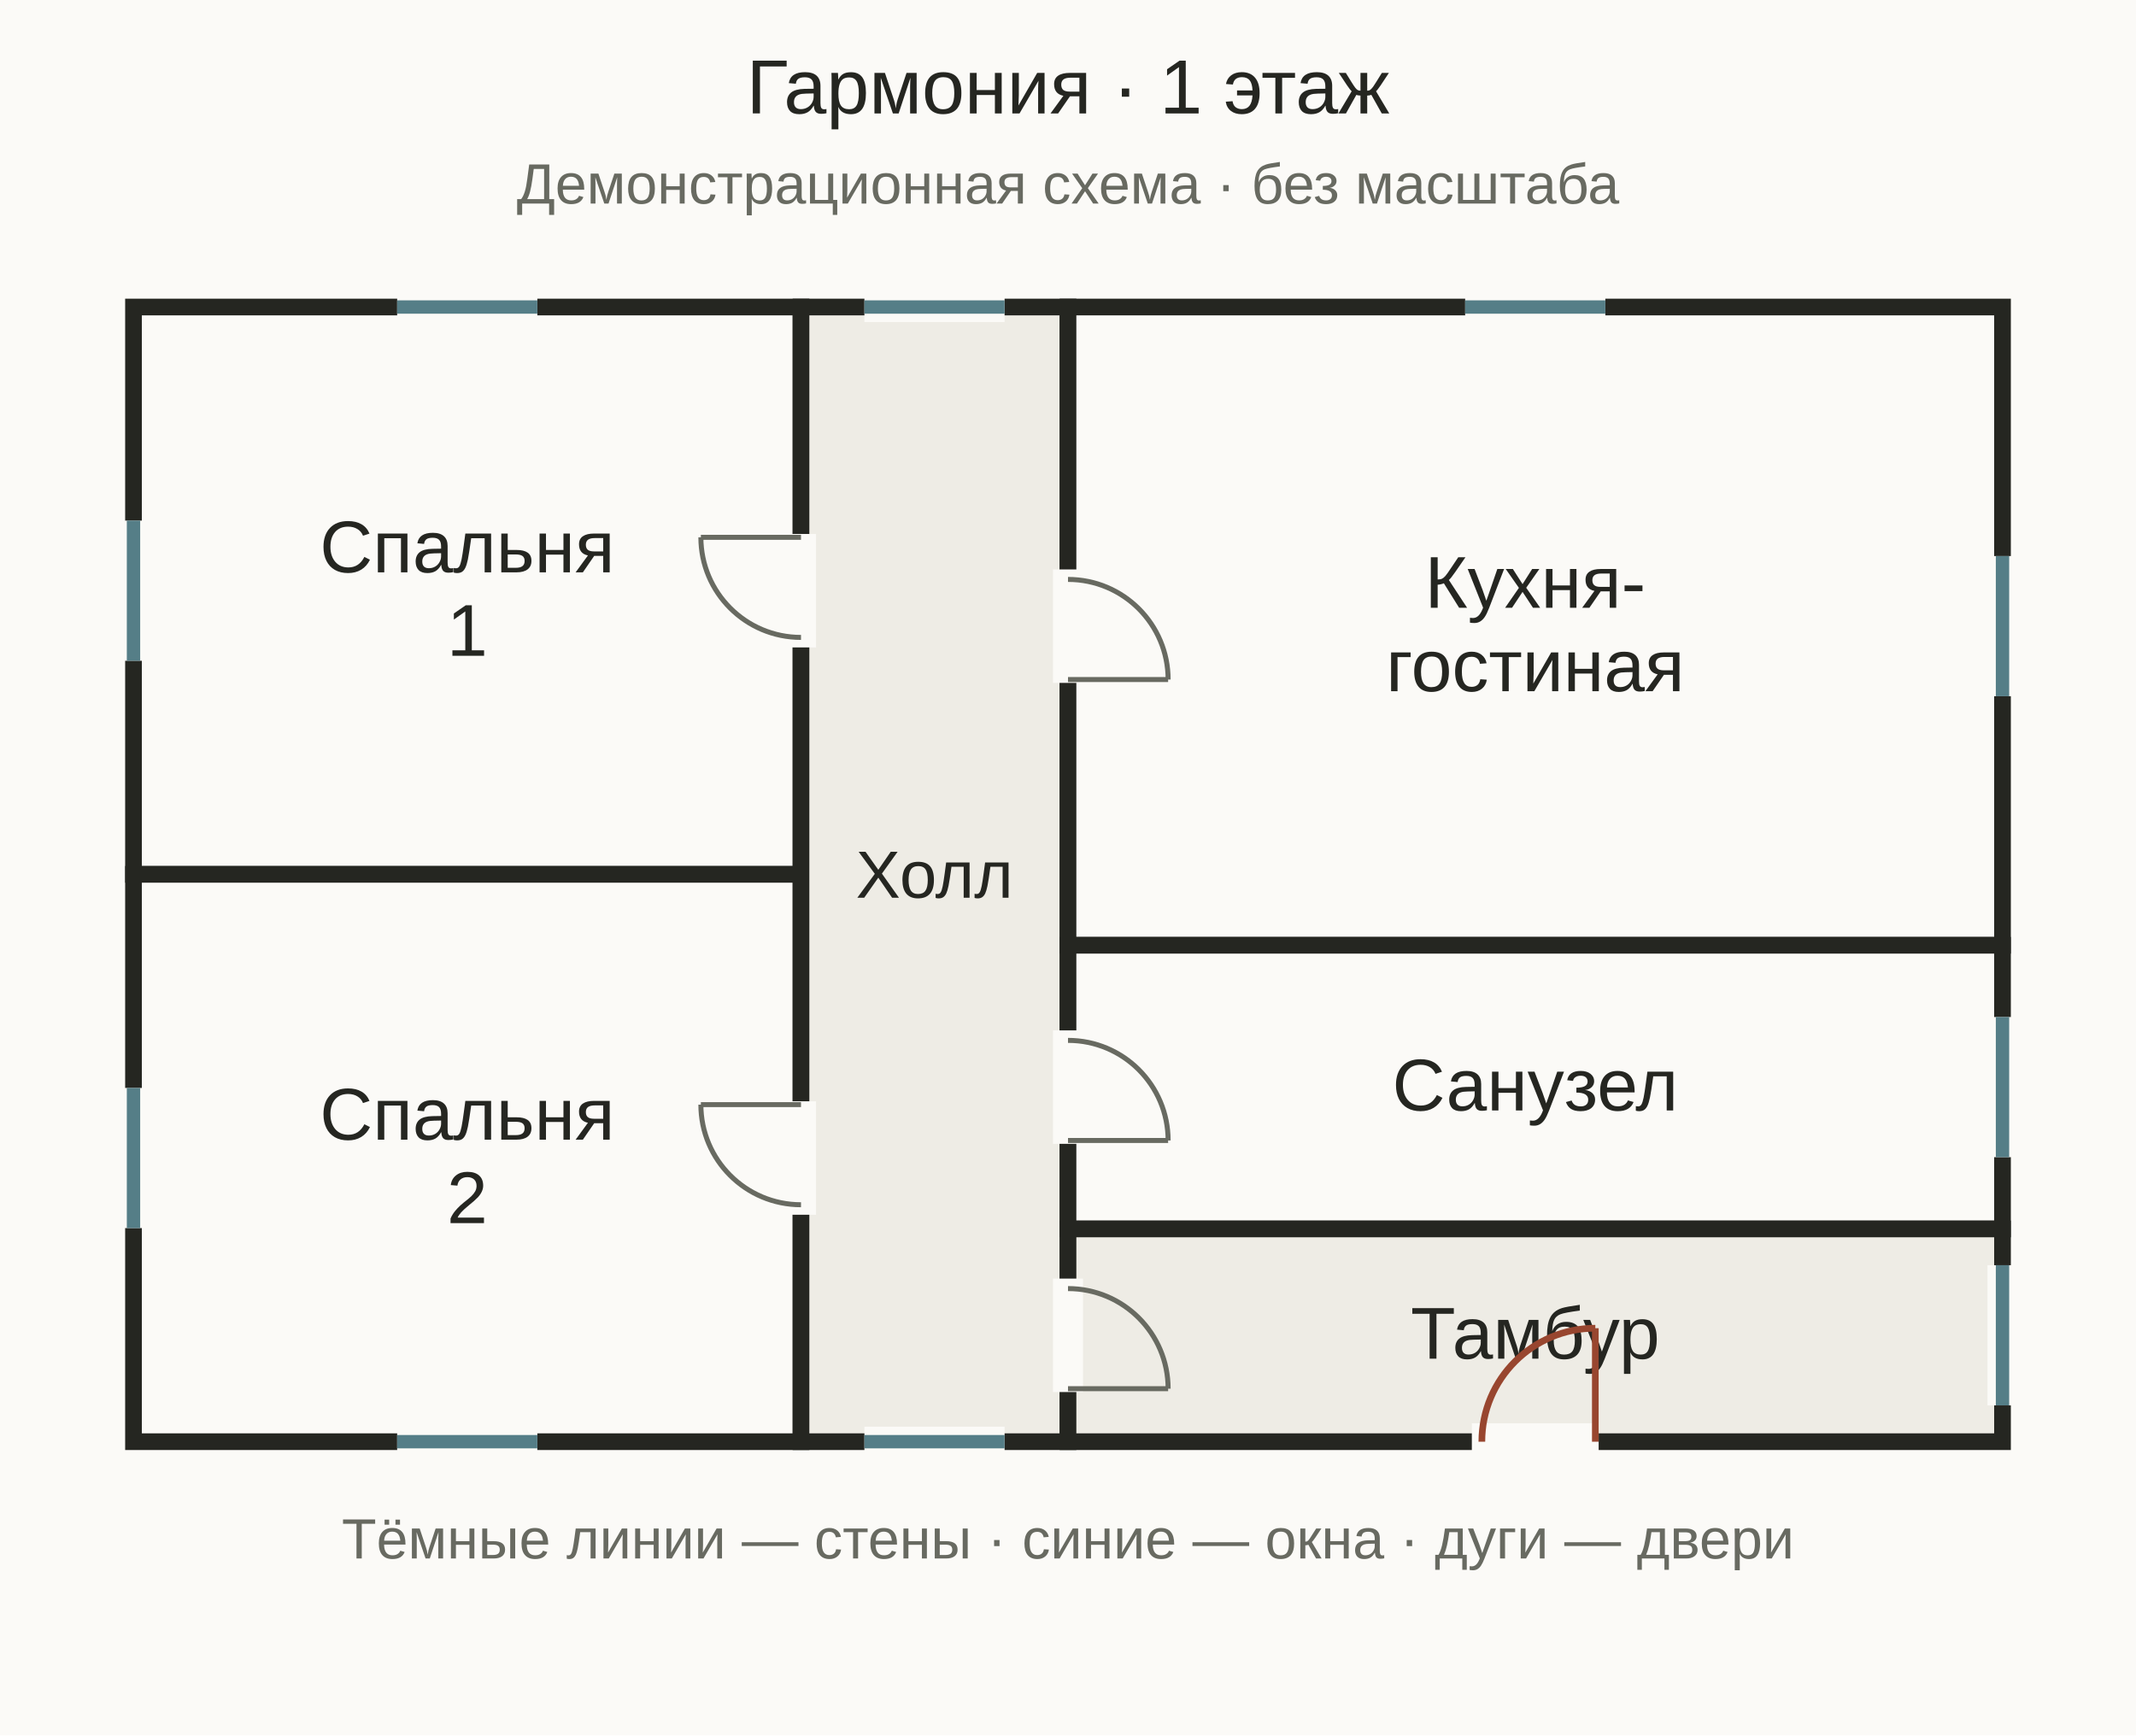
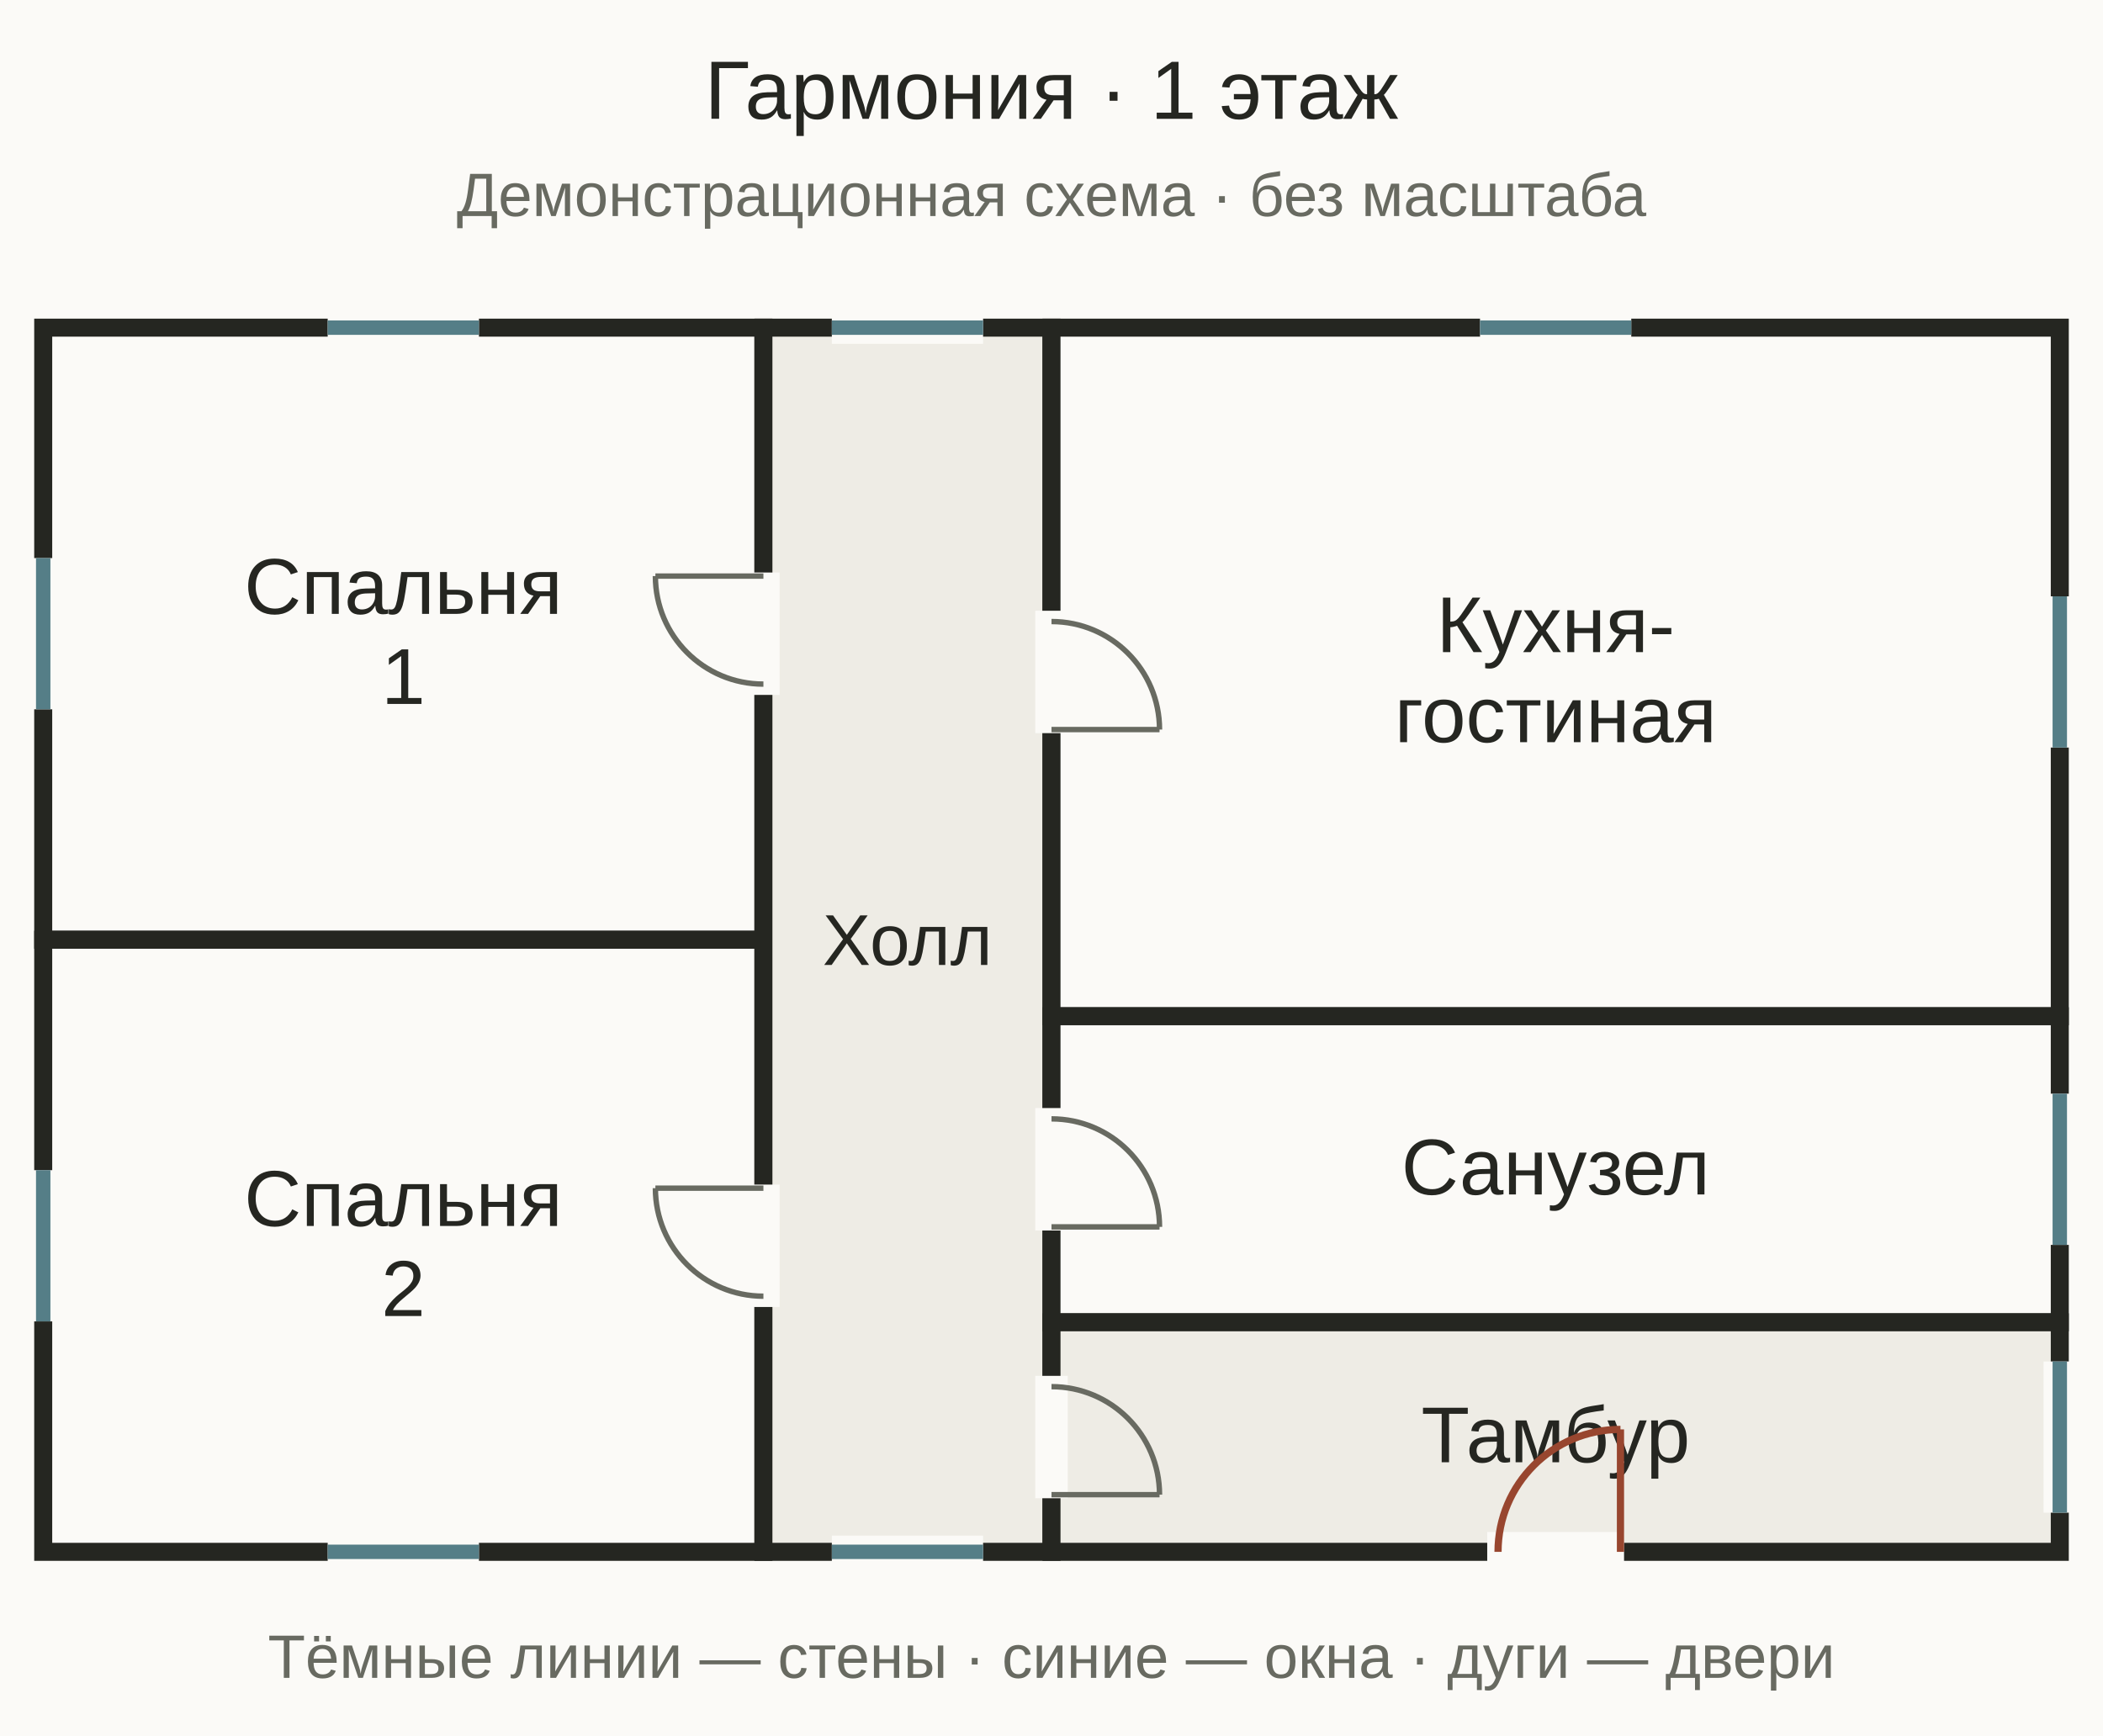
- <svg xmlns="http://www.w3.org/2000/svg" viewBox="0 0 640 520" role="img" aria-labelledby="title desc">
+ <svg xmlns="http://www.w3.org/2000/svg" viewBox="28 1 584 482" role="img" aria-labelledby="title desc">
  <rect width="640" height="520" fill="#fbfaf7" />
  <text x="320" y="34" text-anchor="middle" font-family="Arial,sans-serif" font-size="23" fill="#252621">
    Гармония · 1 этаж
  </text>
  <text x="320" y="61" text-anchor="middle" font-family="Arial,sans-serif" font-size="17" fill="#686a61">
    Демонстрационная схема · без масштаба
  </text>
  <rect x="40" y="92" width="200" height="170" fill="#fbfaf7" stroke="#252621" stroke-width="5" />
  <text x="140" y="171.5" text-anchor="middle" font-family="Arial,sans-serif" font-size="22" fill="#252621">
    Спальня
  </text>
  <text x="140" y="196.5" text-anchor="middle" font-family="Arial,sans-serif" font-size="22" fill="#252621">
    1
  </text>
  <rect x="40" y="262" width="200" height="170" fill="#fbfaf7" stroke="#252621" stroke-width="5" />
  <text x="140" y="341.5" text-anchor="middle" font-family="Arial,sans-serif" font-size="22" fill="#252621">
    Спальня
  </text>
  <text x="140" y="366.5" text-anchor="middle" font-family="Arial,sans-serif" font-size="22" fill="#252621">
    2
  </text>
  <rect x="240" y="92" width="80" height="340" fill="#eeece5" stroke="#252621" stroke-width="5" />
  <text x="280" y="269" text-anchor="middle" font-family="Arial,sans-serif" font-size="20" fill="#252621">
    Холл
  </text>
  <rect x="320" y="92" width="280" height="191.25" fill="#fbfaf7" stroke="#252621" stroke-width="5" />
  <text x="460" y="182.125" text-anchor="middle" font-family="Arial,sans-serif" font-size="22" fill="#252621">
    Кухня-
  </text>
  <text x="460" y="207.125" text-anchor="middle" font-family="Arial,sans-serif" font-size="22" fill="#252621">
    гостиная
  </text>
  <rect x="320" y="283.25" width="280" height="85" fill="#fbfaf7" stroke="#252621" stroke-width="5" />
  <text x="460" y="332.75" text-anchor="middle" font-family="Arial,sans-serif" font-size="22" fill="#252621">
    Санузел
  </text>
  <rect x="320" y="368.25" width="280" height="63.75" fill="#eeece5" stroke="#252621" stroke-width="5" />
  <text x="460" y="407.125" text-anchor="middle" font-family="Arial,sans-serif" font-size="22" fill="#252621">
    Тамбур
  </text>
  <path data-window="true" d="M 119 92 h 42" stroke="#fbfaf7" stroke-width="9" />
  <path d="M 119 92 h 42" stroke="#557e87" stroke-width="4" />
  <path data-window="true" d="M 40 156 v 42" stroke="#fbfaf7" stroke-width="9" />
  <path d="M 40 156 v 42" stroke="#557e87" stroke-width="4" />
  <path data-window="true" d="M 119 432 h 42" stroke="#fbfaf7" stroke-width="9" />
  <path d="M 119 432 h 42" stroke="#557e87" stroke-width="4" />
  <path data-window="true" d="M 40 326 v 42" stroke="#fbfaf7" stroke-width="9" />
  <path d="M 40 326 v 42" stroke="#557e87" stroke-width="4" />
  <path data-window="true" d="M 259 92 h 42" stroke="#fbfaf7" stroke-width="9" />
  <path d="M 259 92 h 42" stroke="#557e87" stroke-width="4" />
  <path data-window="true" d="M 259 432 h 42" stroke="#fbfaf7" stroke-width="9" />
  <path d="M 259 432 h 42" stroke="#557e87" stroke-width="4" />
  <path data-window="true" d="M 439 92 h 42" stroke="#fbfaf7" stroke-width="9" />
  <path d="M 439 92 h 42" stroke="#557e87" stroke-width="4" />
  <path data-window="true" d="M 600 166.625 v 42" stroke="#fbfaf7" stroke-width="9" />
  <path d="M 600 166.625 v 42" stroke="#557e87" stroke-width="4" />
  <path data-window="true" d="M 600 304.75 v 42" stroke="#fbfaf7" stroke-width="9" />
  <path d="M 600 304.75 v 42" stroke="#557e87" stroke-width="4" />
  <path data-window="true" d="M 600 379.125 v 42" stroke="#fbfaf7" stroke-width="9" />
  <path d="M 600 379.125 v 42" stroke="#557e87" stroke-width="4" />
  <g data-door="Спальня 1" transform="translate(240 177) rotate(90)">
    <path d="M -17 0 H 17" stroke="#fbfaf7" stroke-width="9" />
    <path d="M -16 0 V 30 M 14 0 A 30 30 0 0 1 -16 30" fill="none" stroke="#686a61" stroke-width="1.5" />
  </g>
  <g data-door="Спальня 2" transform="translate(240 347) rotate(90)">
    <path d="M -17 0 H 17" stroke="#fbfaf7" stroke-width="9" />
    <path d="M -16 0 V 30 M 14 0 A 30 30 0 0 1 -16 30" fill="none" stroke="#686a61" stroke-width="1.5" />
  </g>
  <g data-door="Кухня-гостиная" transform="translate(320 187.625) rotate(270)">
    <path d="M -17 0 H 17" stroke="#fbfaf7" stroke-width="9" />
    <path d="M -16 0 V 30 M 14 0 A 30 30 0 0 1 -16 30" fill="none" stroke="#686a61" stroke-width="1.5" />
  </g>
  <g data-door="Санузел" transform="translate(320 325.75) rotate(270)">
    <path d="M -17 0 H 17" stroke="#fbfaf7" stroke-width="9" />
    <path d="M -16 0 V 30 M 14 0 A 30 30 0 0 1 -16 30" fill="none" stroke="#686a61" stroke-width="1.5" />
  </g>
  <g data-door="Тамбур" transform="translate(320 400.125) rotate(270)">
    <path d="M -17 0 H 17" stroke="#fbfaf7" stroke-width="9" />
    <path d="M -16 0 V 30 M 14 0 A 30 30 0 0 1 -16 30" fill="none" stroke="#686a61" stroke-width="1.5" />
  </g>
  <g data-entry="true" transform="translate(460 432) rotate(180)">
    <path d="M -19 0 H 19" stroke="#fbfaf7" stroke-width="11" />
    <path d="M -18 0 V 34 M 16 0 A 34 34 0 0 1 -18 34" fill="none" stroke="#98462f" stroke-width="2" />
  </g>
  <text x="320" y="467" text-anchor="middle" font-family="Arial,sans-serif" font-size="17" fill="#686a61">
    Тёмные линии — стены · синие — окна · дуги — двери
  </text>
</svg>
